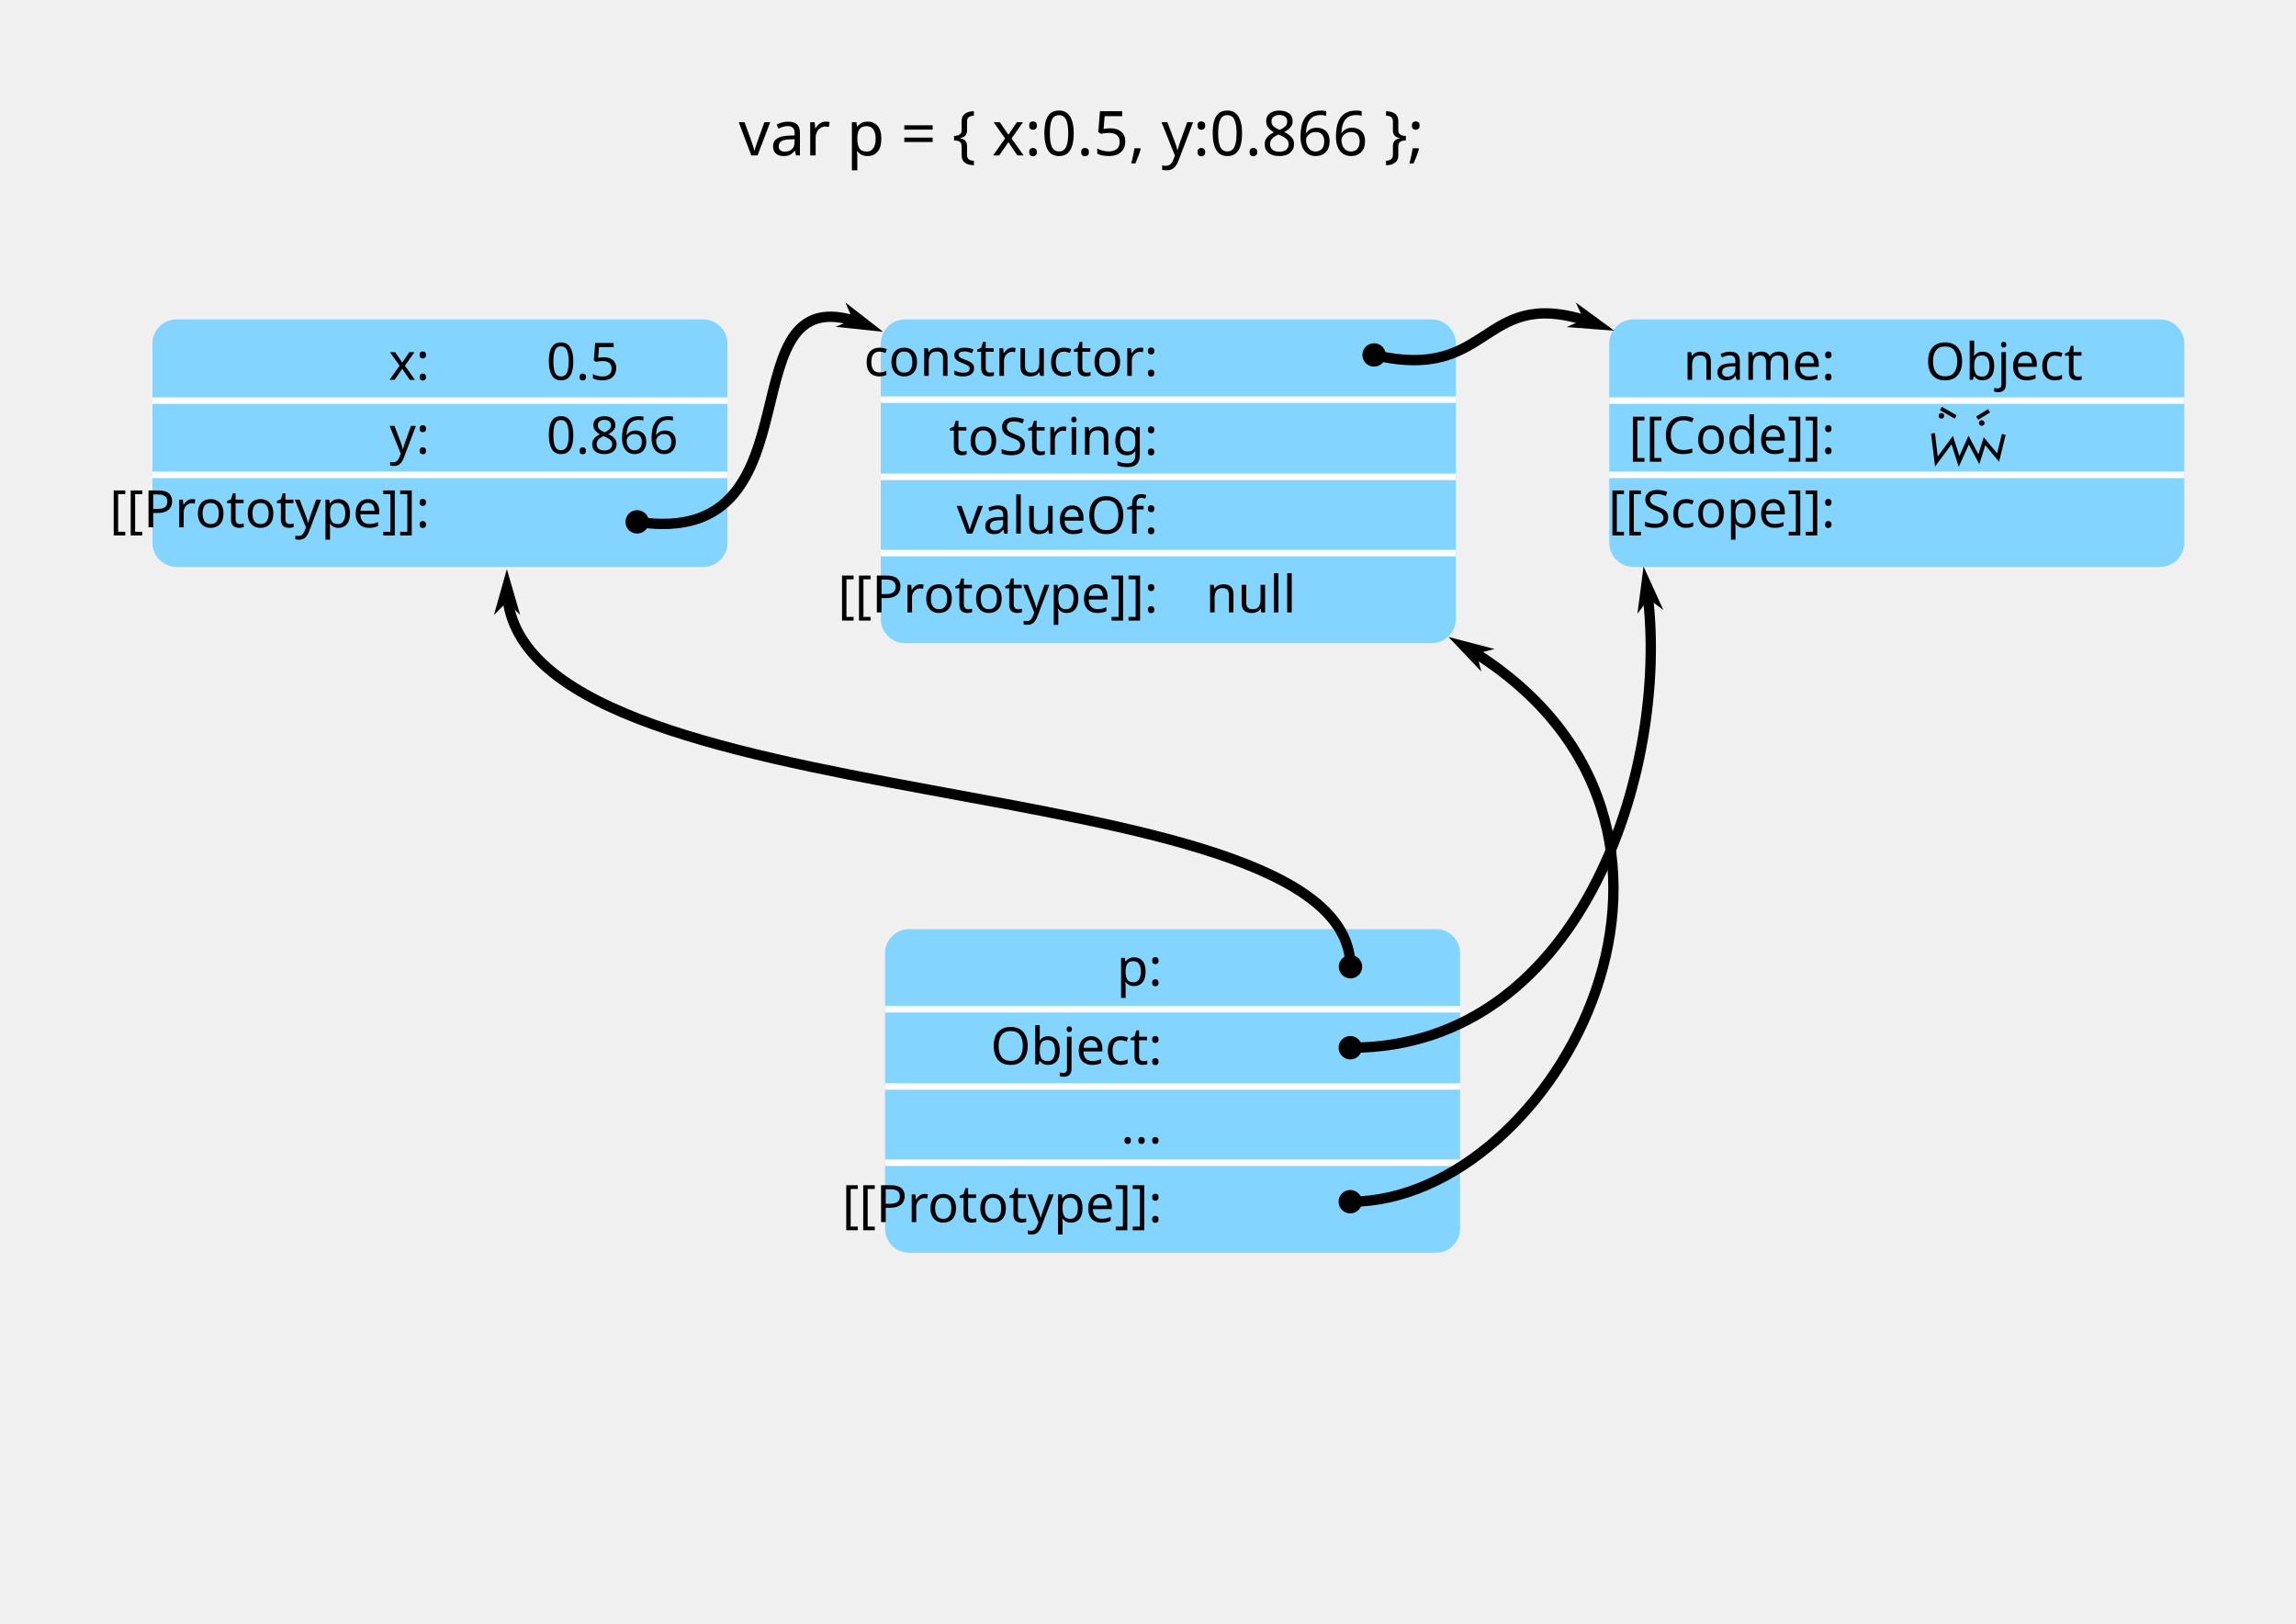
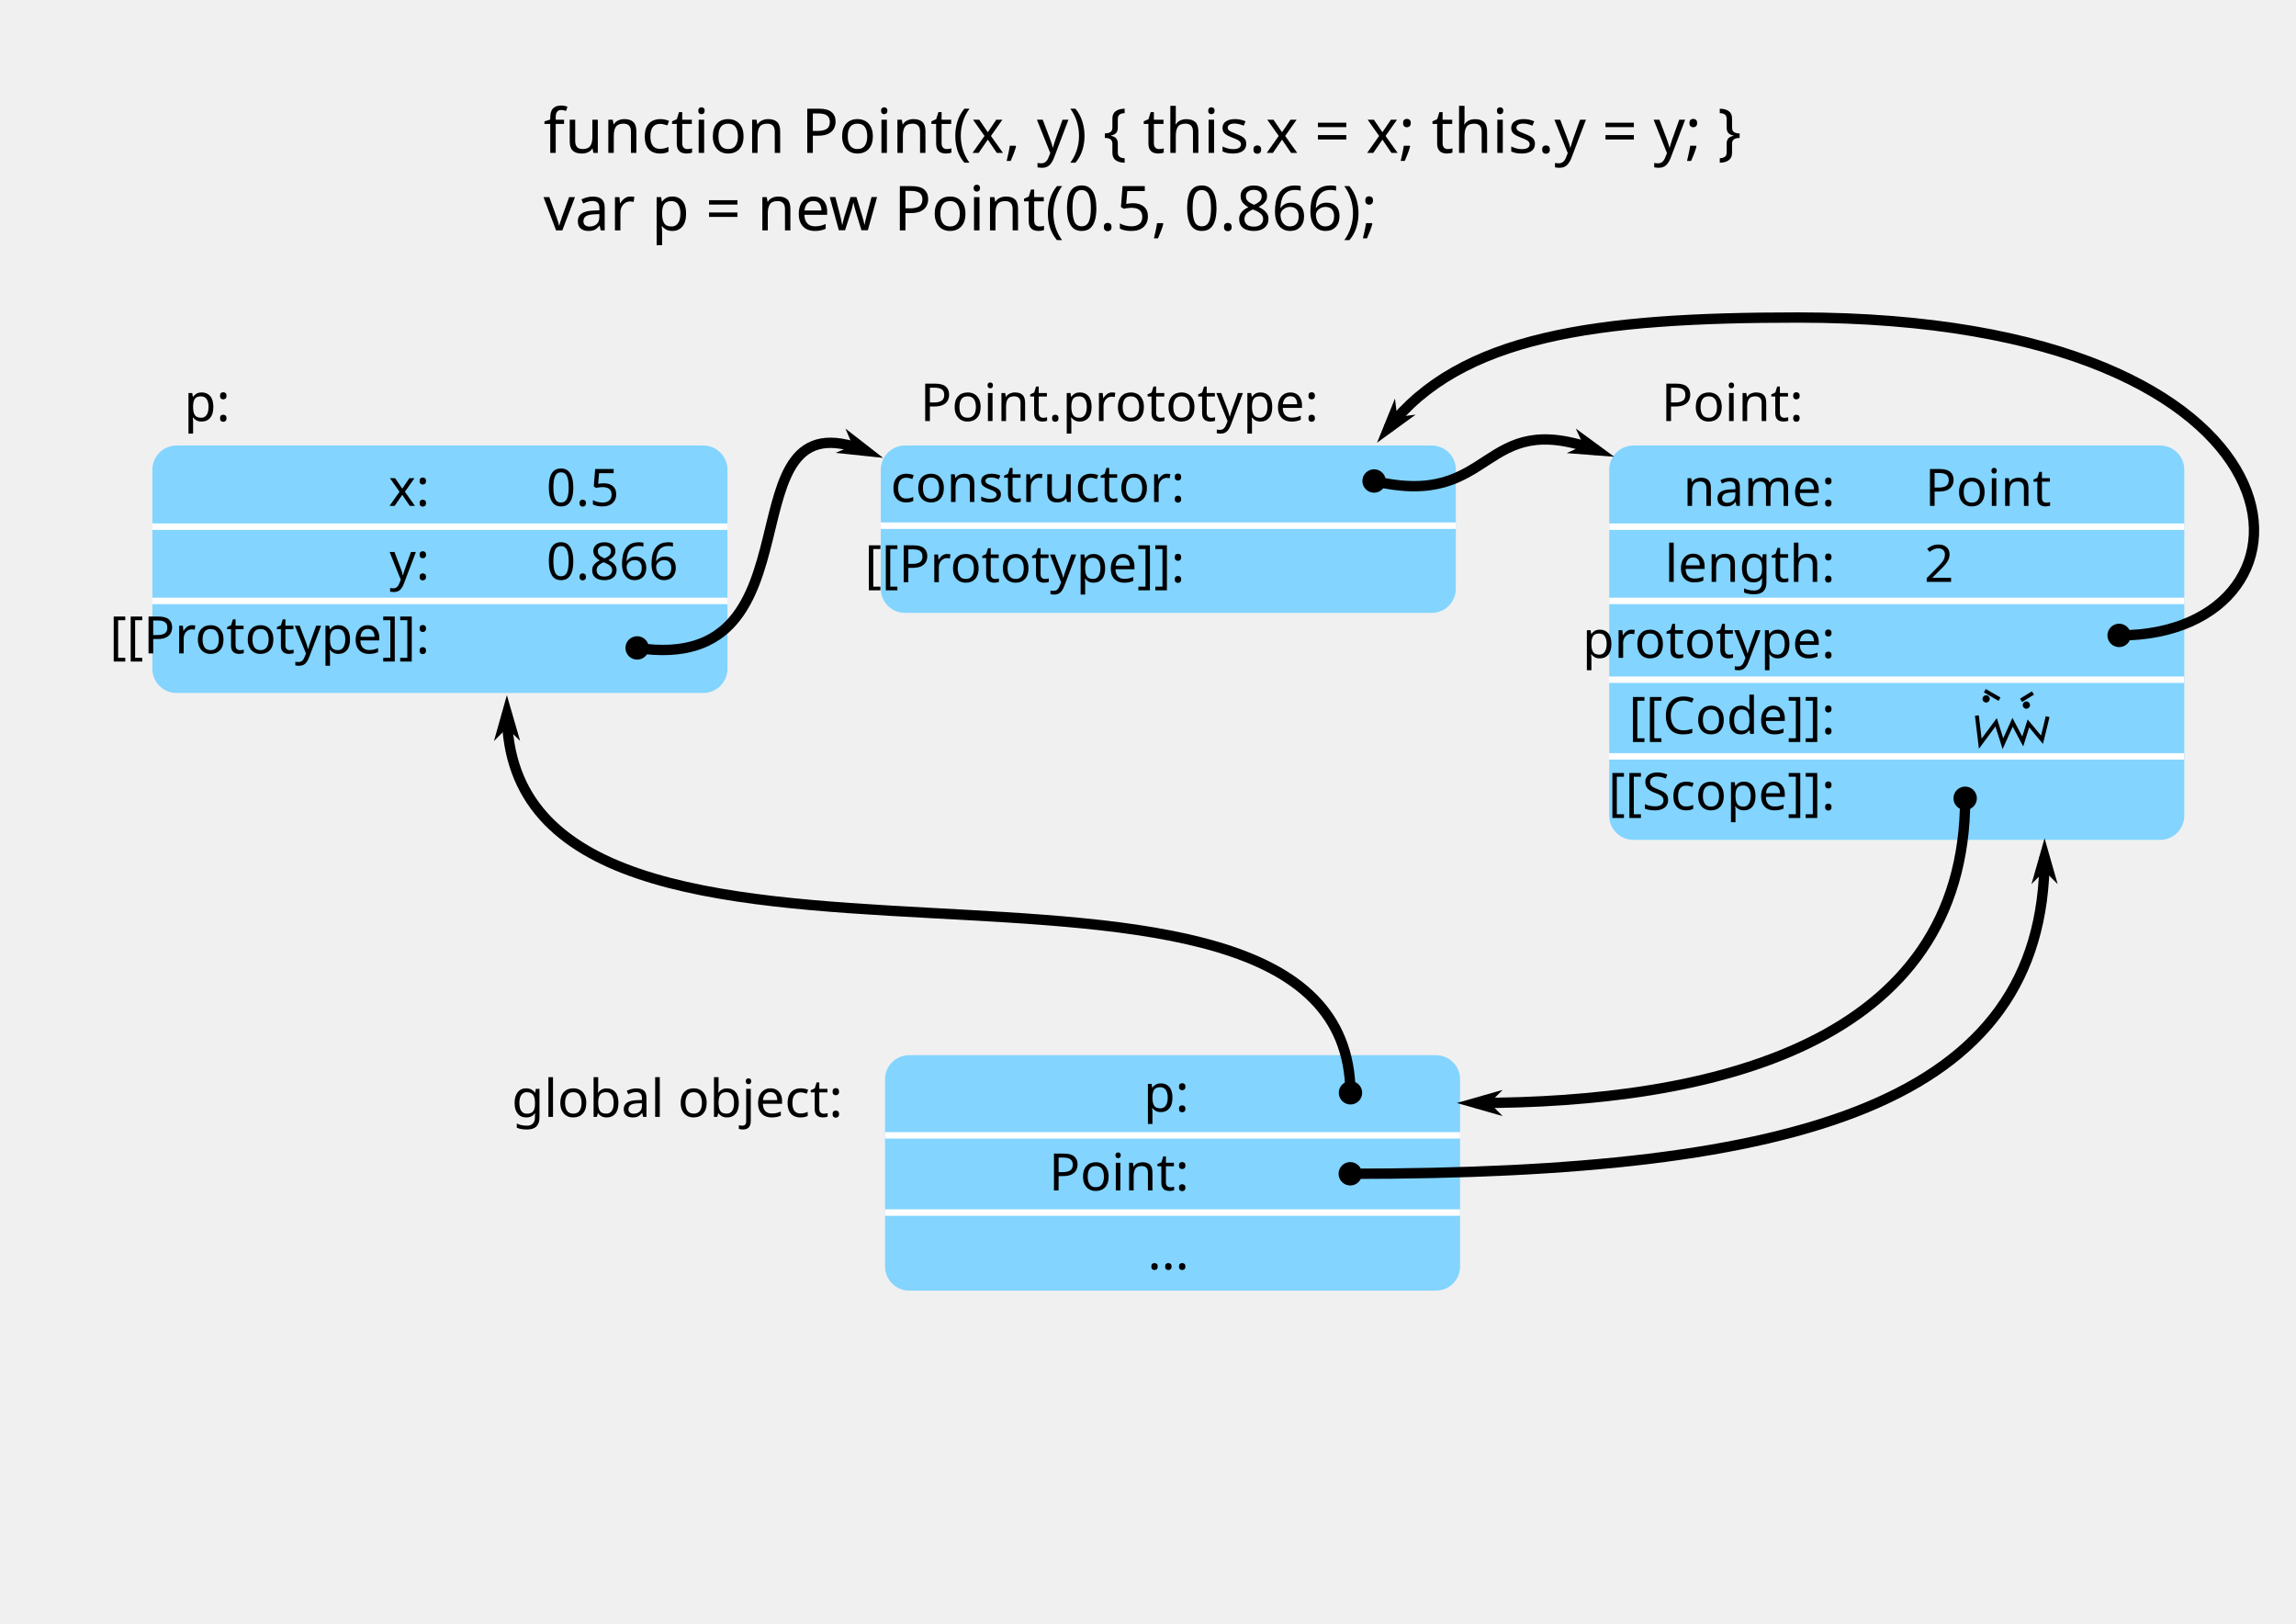
<svg xmlns="http://www.w3.org/2000/svg" width="1052.362" height="744.094" id="svg2" version="1.1">
  <defs id="defs4">
    <marker orient="auto" refY="0.0" refX="0.0" id="Arrow1Send" style="overflow:visible;">
      <path id="path3888" d="M 0.0,0.0 L 5.0,-5.0 L -12.5,0.0 L 5.0,5.0 L 0.0,0.0 z " style="fill-rule:evenodd;stroke:#000000;stroke-width:1.0pt;marker-start:none;" transform="scale(0.2) rotate(180) translate(6,0)" />
    </marker>
    <marker orient="auto" refY="0.0" refX="0.0" id="DotS" style="overflow:visible">
      <path id="path3941" d="M -2.5,-1.0 C -2.5,1.76 -4.74,4.0 -7.5,4.0 C -10.26,4.0 -12.5,1.76 -12.5,-1.0 C -12.5,-3.76 -10.26,-6.0 -7.5,-6.0 C -4.74,-6.0 -2.5,-3.76 -2.5,-1.0 z " style="fill-rule:evenodd;stroke:#000000;stroke-width:1.0pt;marker-start:none;marker-end:none" transform="scale(0.2) translate(7.4, 1)" />
    </marker>
    <marker orient="auto" refY="0" refX="0" id="DotS-2" style="overflow:visible">
      <path id="path3941-8" d="m -2.5,-1 c 0,2.76 -2.24,5 -5,5 -2.76,0 -5,-2.24 -5,-5 0,-2.76 2.24,-5 5,-5 2.76,0 5,2.24 5,5 z" style="fill-rule:evenodd;stroke:#000000;stroke-width:1pt;marker-start:none;marker-end:none" transform="matrix(0.2,0,0,0.2,1.48,0.2)" />
    </marker>
    <marker orient="auto" refY="0" refX="0" id="Arrow1Send-0" style="overflow:visible">
      <path id="path3888-3" d="M 0,0 5,-5 -12.5,0 5,5 0,0 z" style="fill-rule:evenodd;stroke:#000000;stroke-width:1pt;marker-start:none" transform="matrix(-0.2,0,0,-0.2,-1.2,0)" />
    </marker>
    <marker orient="auto" refY="0" refX="0" id="DotS-9" style="overflow:visible">
      <path id="path3941-6" d="m -2.5,-1 c 0,2.76 -2.24,5 -5,5 -2.76,0 -5,-2.24 -5,-5 0,-2.76 2.24,-5 5,-5 2.76,0 5,2.24 5,5 z" style="fill-rule:evenodd;stroke:#000000;stroke-width:1pt;marker-start:none;marker-end:none" transform="matrix(0.2,0,0,0.2,1.48,0.2)" />
    </marker>
    <marker orient="auto" refY="0" refX="0" id="Arrow1Send-3" style="overflow:visible">
      <path id="path3888-0" d="M 0,0 5,-5 -12.5,0 5,5 0,0 z" style="fill-rule:evenodd;stroke:#000000;stroke-width:1pt;marker-start:none" transform="matrix(-0.2,0,0,-0.2,-1.2,0)" />
    </marker>
    <marker orient="auto" refY="0" refX="0" id="DotS-20" style="overflow:visible">
      <path id="path3941-63" d="m -2.5,-1 c 0,2.76 -2.24,5 -5,5 -2.76,0 -5,-2.24 -5,-5 0,-2.76 2.24,-5 5,-5 2.76,0 5,2.24 5,5 z" style="fill-rule:evenodd;stroke:#000000;stroke-width:1pt;marker-start:none;marker-end:none" transform="matrix(0.2,0,0,0.2,1.48,0.2)" />
    </marker>
    <marker orient="auto" refY="0" refX="0" id="Arrow1Send-35" style="overflow:visible">
      <path id="path3888-2" d="M 0,0 5,-5 -12.5,0 5,5 0,0 z" style="fill-rule:evenodd;stroke:#000000;stroke-width:1pt;marker-start:none" transform="matrix(-0.2,0,0,-0.2,-1.2,0)" />
    </marker>
    <marker orient="auto" refY="0" refX="0" id="DotS-1" style="overflow:visible">
      <path id="path3941-5" d="m -2.5,-1 c 0,2.76 -2.24,5 -5,5 -2.76,0 -5,-2.24 -5,-5 0,-2.76 2.24,-5 5,-5 2.76,0 5,2.24 5,5 z" style="fill-rule:evenodd;stroke:#000000;stroke-width:1pt;marker-start:none;marker-end:none" transform="matrix(0.2,0,0,0.2,1.48,0.2)" />
    </marker>
    <marker orient="auto" refY="0" refX="0" id="Arrow1Send-04" style="overflow:visible">
      <path id="path3888-5" d="M 0,0 5,-5 -12.5,0 5,5 0,0 z" style="fill-rule:evenodd;stroke:#000000;stroke-width:1pt;marker-start:none" transform="matrix(-0.2,0,0,-0.2,-1.2,0)" />
    </marker>
+     <marker orient="auto" refY="0" refX="0" id="DotS-4" style="overflow:visible">
+       <path id="path3941-0" d="m -2.5,-1 c 0,2.76 -2.24,5 -5,5 -2.76,0 -5,-2.24 -5,-5 0,-2.76 2.24,-5 5,-5 2.76,0 5,2.24 5,5 z" style="fill-rule:evenodd;stroke:#000000;stroke-width:1pt;marker-start:none;marker-end:none" transform="matrix(0.2,0,0,0.2,1.48,0.2)" />
+     </marker>
+     <marker orient="auto" refY="0" refX="0" id="Arrow1Send-9" style="overflow:visible">
+       <path id="path3888-1" d="M 0,0 5,-5 -12.5,0 5,5 0,0 z" style="fill-rule:evenodd;stroke:#000000;stroke-width:1pt;marker-start:none" transform="matrix(-0.2,0,0,-0.2,-1.2,0)" />
+     </marker>
+     <marker orient="auto" refY="0" refX="0" id="DotS-6" style="overflow:visible">
+       <path id="path3941-7" d="m -2.5,-1 c 0,2.76 -2.24,5 -5,5 -2.76,0 -5,-2.24 -5,-5 0,-2.76 2.24,-5 5,-5 2.76,0 5,2.24 5,5 z" style="fill-rule:evenodd;stroke:#000000;stroke-width:1pt;marker-start:none;marker-end:none" transform="matrix(0.2,0,0,0.2,1.48,0.2)" />
+     </marker>
+     <marker orient="auto" refY="0" refX="0" id="Arrow1Send-7" style="overflow:visible">
+       <path id="path3888-4" d="M 0,0 5,-5 -12.5,0 5,5 0,0 z" style="fill-rule:evenodd;stroke:#000000;stroke-width:1pt;marker-start:none" transform="matrix(-0.2,0,0,-0.2,-1.2,0)" />
+     </marker>
  </defs>
  <g id="layer1" transform="translate(0,-308.2677)">
-     <text xml:space="preserve" style="font-size:23.655px;font-style:normal;font-weight:normal;line-height:125%;letter-spacing:0px;word-spacing:0px;fill:#000000;fill-opacity:1;stroke:none;font-family:Sans" x="391.423" y="715.198" id="text3812">
-       <tspan id="tspan3814" x="391.423" y="715.198" />
+     <text xml:space="preserve" style="font-size:23.655px;font-style:normal;font-weight:normal;line-height:125%;letter-spacing:0px;word-spacing:0px;fill:#000000;fill-opacity:1;stroke:none;font-family:Sans" x="391.423" y="772.97" id="text3812">
+       <tspan id="tspan3814" x="391.423" y="772.97" />
    </text>
-     <g id="g5095" transform="matrix(0.5913687,0,0,0.5913687,726.5219,135.8121)">
+     <g id="g5095" transform="matrix(0.5913687,0,0,0.5913687,726.5219,193.5834)">
      <rect rx="18.712" ry="18.712" y="539.179" x="-1110.435" height="191.752" width="445.69" id="rect3755" style="fill:#83d4ff;fill-opacity:1;stroke:none" />
      <text id="text3757" y="585.961" x="-822.684" style="font-size:40px;font-style:normal;font-weight:normal;text-align:end;line-height:125%;letter-spacing:0px;word-spacing:0px;text-anchor:end;fill:#000000;fill-opacity:1;stroke:none;font-family:Sans" xml:space="preserve">
        <tspan y="585.961" x="-822.684" id="tspan3759">x:</tspan>
      </text>
      <text id="text3761" y="643.11" x="-822.684" style="font-size:40px;font-style:normal;font-weight:normal;text-align:end;line-height:125%;letter-spacing:0px;word-spacing:0px;text-anchor:end;fill:#000000;fill-opacity:1;stroke:none;font-family:Sans" xml:space="preserve">
        <tspan y="643.11" x="-822.684" id="tspan3763">y:</tspan>
      </text>
      <text id="text3765" y="700.26" x="-822.684" style="font-size:40px;font-style:normal;font-weight:normal;text-align:end;line-height:125%;letter-spacing:0px;word-spacing:0px;text-anchor:end;fill:#000000;fill-opacity:1;stroke:none;font-family:Sans" xml:space="preserve">
        <tspan y="700.26" x="-822.684" id="tspan3767">[[Prototype]]:</tspan>
      </text>
      <path id="path3773" d="m -1110.435,659.603 445.69,0" style="fill:none;stroke:#ffffff;stroke-width:5;stroke-linecap:butt;stroke-linejoin:miter;stroke-miterlimit:4;stroke-opacity:1;stroke-dasharray:none" />
      <path id="path3773-4" d="m -1110.435,602.07 445.69,0" style="fill:none;stroke:#ffffff;stroke-width:5;stroke-linecap:butt;stroke-linejoin:miter;stroke-miterlimit:4;stroke-opacity:1;stroke-dasharray:none" />
      <text id="text3860" y="585.961" x="-805.126" style="font-size:40px;font-style:normal;font-weight:normal;line-height:125%;letter-spacing:0px;word-spacing:0px;fill:#000000;fill-opacity:1;stroke:none;font-family:Sans" xml:space="preserve">
        <tspan y="585.961" x="-805.126" id="tspan3862">0.5</tspan>
      </text>
      <text id="text3864" y="643.11" x="-805.126" style="font-size:40px;font-style:normal;font-weight:normal;line-height:125%;letter-spacing:0px;word-spacing:0px;fill:#000000;fill-opacity:1;stroke:none;font-family:Sans" xml:space="preserve">
        <tspan y="643.11" x="-805.126" id="tspan3866">0.866</tspan>
      </text>
    </g>
-     <path style="fill:none;stroke:#000000;stroke-width:4.731;stroke-linecap:butt;stroke-linejoin:miter;stroke-miterlimit:4;stroke-opacity:1;stroke-dasharray:none;marker-start:url(#DotS);marker-end:url(#Arrow1Send)" d="m 292.131,547.435 c 87.553,13.156 37.199,-117.494 104.792,-90.275" id="path3868" />
-     <g id="g5110" transform="matrix(0.5913687,0,0,0.5913687,716.5293,137.173)">
-       <rect rx="18.712" ry="18.712" y="536.878" x="-528.967" height="250.82" width="445.69" id="rect3755-6" style="fill:#83d4ff;fill-opacity:1;stroke:none" />
-       <text id="text3757-9" y="641.704" x="-241.302" style="font-size:40px;font-style:normal;font-weight:normal;text-align:end;line-height:125%;letter-spacing:0px;word-spacing:0px;text-anchor:end;fill:#000000;fill-opacity:1;stroke:none;font-family:Sans" xml:space="preserve">
-         <tspan y="641.704" x="-241.302" id="tspan3759-7">toString:</tspan>
-       </text>
-       <text id="text3761-2" y="702.817" x="-241.302" style="font-size:40px;font-style:normal;font-weight:normal;text-align:end;line-height:125%;letter-spacing:0px;word-spacing:0px;text-anchor:end;fill:#000000;fill-opacity:1;stroke:none;font-family:Sans" xml:space="preserve">
-         <tspan y="702.817" x="-241.302" id="tspan3763-6">valueOf:</tspan>
-       </text>
-       <text id="text3765-8" y="763.93" x="-241.302" style="font-size:40px;font-style:normal;font-weight:normal;text-align:end;line-height:125%;letter-spacing:0px;word-spacing:0px;text-anchor:end;fill:#000000;fill-opacity:1;stroke:none;font-family:Sans" xml:space="preserve">
-         <tspan y="763.93" x="-241.302" id="tspan3767-8">[[Prototype]]:</tspan>
-       </text>
-       <path id="path3773-9" d="m -528.967,658.836 445.69,0" style="fill:none;stroke:#ffffff;stroke-width:5;stroke-linecap:butt;stroke-linejoin:miter;stroke-miterlimit:4;stroke-opacity:1;stroke-dasharray:none" />
-       <path id="path3773-4-8" d="m -528.967,599.001 445.69,0" style="fill:none;stroke:#ffffff;stroke-width:5;stroke-linecap:butt;stroke-linejoin:miter;stroke-miterlimit:4;stroke-opacity:1;stroke-dasharray:none" />
-       <text id="text4864" y="763.93" x="-134.272" style="font-size:40px;font-style:normal;font-weight:normal;text-align:end;line-height:125%;letter-spacing:0px;word-spacing:0px;text-anchor:end;fill:#000000;fill-opacity:1;stroke:none;font-family:Sans" xml:space="preserve">
-         <tspan y="763.93" x="-134.272" id="tspan4866">null</tspan>
-       </text>
-       <path id="path3773-4-8-7" d="m -528.967,717.903 445.69,0" style="fill:none;stroke:#ffffff;stroke-width:5;stroke-linecap:butt;stroke-linejoin:miter;stroke-miterlimit:4;stroke-opacity:1;stroke-dasharray:none" />
-       <text id="text4888" y="580.591" x="-241.302" style="font-size:40px;font-style:normal;font-weight:normal;text-align:end;line-height:125%;letter-spacing:0px;word-spacing:0px;text-anchor:end;fill:#000000;fill-opacity:1;stroke:none;font-family:Sans" xml:space="preserve">
-         <tspan y="580.591" x="-241.302" id="tspan4890">constructor:</tspan>
-       </text>
+     <path style="fill:none;stroke:#000000;stroke-width:4.731;stroke-linecap:butt;stroke-linejoin:miter;stroke-miterlimit:4;stroke-opacity:1;stroke-dasharray:none;marker-start:url(#DotS);marker-end:url(#Arrow1Send)" d="m 292.131,605.206 c 87.553,13.156 37.199,-117.494 104.792,-90.275" id="path3868" />
+     <rect style="fill:#83d4ff;fill-opacity:1;stroke:none" id="rect3755-6" width="263.567" height="76.69" x="403.715" y="512.437" ry="11.065" rx="11.065" />
+     <text xml:space="preserve" style="font-size:23.655px;font-style:normal;font-weight:normal;text-align:end;line-height:125%;letter-spacing:0px;word-spacing:0px;text-anchor:end;fill:#000000;fill-opacity:1;stroke:none;font-family:Sans" x="573.831" y="575.072" id="text3765-8">
+       <tspan id="tspan3767-8" x="573.831" y="575.072">[[Prototype]]:</tspan>
+     </text>
+     <path style="fill:none;stroke:#ffffff;stroke-width:2.957;stroke-linecap:butt;stroke-linejoin:miter;stroke-miterlimit:4;stroke-opacity:1;stroke-dasharray:none" d="m 403.715,549.175 263.567,0" id="path3773-4-8" />
+     <text xml:space="preserve" style="font-size:23.655px;font-style:normal;font-weight:normal;text-align:end;line-height:125%;letter-spacing:0px;word-spacing:0px;text-anchor:end;fill:#000000;fill-opacity:1;stroke:none;font-family:Sans" x="573.831" y="538.288" id="text4888">
+       <tspan id="tspan4890" x="573.831" y="538.288">constructor:</tspan>
+     </text>
+     <rect style="fill:#83d4ff;fill-opacity:1;stroke:none" id="rect3755-5" width="263.567" height="180.718" x="737.584" y="512.437" ry="11.065" rx="11.065" />
+     <text xml:space="preserve" style="font-size:23.655px;font-style:normal;font-weight:normal;text-align:end;line-height:125%;letter-spacing:0px;word-spacing:0px;text-anchor:end;fill:#000000;fill-opacity:1;stroke:none;font-family:Sans" x="871.913" y="540.102" id="text3757-0">
+       <tspan id="tspan3759-3" x="871.913" y="540.102">name:</tspan>
+     </text>
+     <text xml:space="preserve" style="font-size:23.655px;font-style:normal;font-weight:normal;text-align:end;line-height:125%;letter-spacing:0px;word-spacing:0px;text-anchor:end;fill:#000000;fill-opacity:1;stroke:none;font-family:Sans" x="871.913" y="644.575" id="text3761-6">
+       <tspan id="tspan3763-0" x="871.913" y="644.575">[[Code]]:</tspan>
+     </text>
+     <text xml:space="preserve" style="font-size:23.655px;font-style:normal;font-weight:normal;text-align:end;line-height:125%;letter-spacing:0px;word-spacing:0px;text-anchor:end;fill:#000000;fill-opacity:1;stroke:none;font-family:Sans" x="871.913" y="679.399" id="text3765-0">
+       <tspan id="tspan3767-2" x="871.913" y="679.399">[[Scope]]:</tspan>
+     </text>
+     <path style="fill:none;stroke:#ffffff;stroke-width:2.957;stroke-linecap:butt;stroke-linejoin:miter;stroke-miterlimit:4;stroke-opacity:1;stroke-dasharray:none" d="m 737.584,583.652 263.567,0" id="path3773-8" />
+     <path style="fill:none;stroke:#ffffff;stroke-width:2.957;stroke-linecap:butt;stroke-linejoin:miter;stroke-miterlimit:4;stroke-opacity:1;stroke-dasharray:none" d="m 737.584,549.629 263.567,0" id="path3773-4-3" />
+     <text xml:space="preserve" style="font-size:23.655px;font-style:normal;font-weight:normal;line-height:125%;letter-spacing:0px;word-spacing:0px;fill:#000000;fill-opacity:1;stroke:none;font-family:Sans" x="882.296" y="540.102" id="text3860-5">
+       <tspan id="tspan3862-9" x="882.296" y="540.102">Point</tspan>
+     </text>
+     <path style="fill:none;stroke:#000000;stroke-width:4.731;stroke-linecap:butt;stroke-linejoin:miter;stroke-miterlimit:4;stroke-opacity:1;stroke-dasharray:none;marker-start:url(#DotS);marker-end:url(#Arrow1Send)" d="m 629.896,528.716 c 55.798,13.156 48.086,-34.023 102.07,-14.063" id="path3868-4" />
+     <rect style="fill:#83d4ff;fill-opacity:1;stroke:none" id="rect3755-6-8" width="263.567" height="107.887" x="405.651" y="791.825" ry="11.065" rx="11.065" />
+     <text xml:space="preserve" style="font-size:23.655px;font-style:normal;font-weight:normal;text-align:end;line-height:125%;letter-spacing:0px;word-spacing:0px;text-anchor:end;fill:#000000;fill-opacity:1;stroke:none;font-family:Sans" x="575.767" y="853.816" id="text3757-9-2">
+       <tspan id="tspan3759-7-5" x="575.767" y="853.816">Point:</tspan>
+     </text>
+     <text xml:space="preserve" style="font-size:23.655px;font-style:normal;font-weight:normal;text-align:end;line-height:125%;letter-spacing:0px;word-spacing:0px;text-anchor:end;fill:#000000;fill-opacity:1;stroke:none;font-family:Sans" x="575.767" y="889.956" id="text3761-2-2">
+       <tspan id="tspan3763-6-6" x="575.767" y="889.956">...</tspan>
+     </text>
+     <path style="fill:none;stroke:#ffffff;stroke-width:2.957;stroke-linecap:butt;stroke-linejoin:miter;stroke-miterlimit:4;stroke-opacity:1;stroke-dasharray:none" d="m 405.651,863.947 263.567,0" id="path3773-9-7" />
+     <path style="fill:none;stroke:#ffffff;stroke-width:2.957;stroke-linecap:butt;stroke-linejoin:miter;stroke-miterlimit:4;stroke-opacity:1;stroke-dasharray:none" d="m 405.651,828.563 263.567,0" id="path3773-4-8-6" />
+     <text xml:space="preserve" style="font-size:23.655px;font-style:normal;font-weight:normal;text-align:end;line-height:125%;letter-spacing:0px;word-spacing:0px;text-anchor:end;fill:#000000;fill-opacity:1;stroke:none;font-family:Sans" x="575.767" y="817.675" id="text4888-0">
+       <tspan id="tspan4890-0" x="575.767" y="817.675">p:</tspan>
+     </text>
+     <text xml:space="preserve" style="font-size:28.386px;font-style:normal;font-weight:normal;line-height:125%;letter-spacing:0px;word-spacing:0px;fill:#000000;fill-opacity:1;stroke:none;font-family:Sans" x="219.592" y="378.347" id="text5246">
+       <tspan id="tspan5248" x="219.592" y="378.347">    function Point(x, y) { this.x = x; this.y = y; }</tspan>
+       <tspan x="219.592" y="413.829" id="tspan6756">    var p = new Point(0.5, 0.866);</tspan>
+       <tspan x="219.592" y="449.311" id="tspan6758" />
+     </text>
+     <text xml:space="preserve" style="font-size:23.655px;font-style:normal;font-weight:normal;line-height:125%;letter-spacing:0px;word-spacing:0px;fill:#000000;fill-opacity:1;stroke:none;font-family:Sans" x="338.601" y="437.274" id="text5250">
+       <tspan id="tspan5252" x="338.601" y="437.274" />
+     </text>
+     <path style="fill:none;stroke:#000000;stroke-width:4.731;stroke-linecap:butt;stroke-linejoin:miter;stroke-miterlimit:4;stroke-opacity:1;stroke-dasharray:none;marker-start:url(#DotS);marker-end:url(#Arrow1Send)" d="M 618.986,808.962 C 617.507,662.286 232.944,793.899 232.352,635.286" id="path3868-8" />
+     <g id="g3518" transform="translate(13.9675,70.78128)">
+       <path id="path4946" d="m 892.13,565.387 1.557,12.91 7.266,-9.811 3.114,9.811 4.411,-9.811 4.671,8.778 2.595,-8.262 6.228,7.487 2.595,-10.586" style="fill:none;stroke:#000000;stroke-width:1.774;stroke-linecap:butt;stroke-linejoin:miter;stroke-miterlimit:4;stroke-opacity:1;stroke-dasharray:none" />
+       <path id="path4948" d="m 895.763,554.027 6.747,3.873" style="fill:none;stroke:#000000;stroke-width:1.774;stroke-linecap:butt;stroke-linejoin:miter;stroke-miterlimit:4;stroke-opacity:1;stroke-dasharray:none" />
+       <path id="path4950" d="m 912.371,558.416 5.449,-3.356" style="fill:none;stroke:#000000;stroke-width:1.774;stroke-linecap:butt;stroke-linejoin:miter;stroke-miterlimit:4;stroke-opacity:1;stroke-dasharray:none" />
+       <path transform="matrix(0.7686346,0,0,0.7686346,1044.382,489.893)" d="m -190.392,88.3 c 0,1.198 -0.971,2.17 -2.17,2.17 -1.198,0 -2.17,-0.971 -2.17,-2.17 0,-1.198 0.971,-2.17 2.17,-2.17 1.198,0 2.17,0.971 2.17,2.17 z" id="path5280-0" style="fill:#000000;fill-opacity:1;stroke:none" />
+       <path transform="matrix(0.7686346,0,0,0.7686346,1062.817,492.7437)" d="m -190.392,88.3 c 0,1.198 -0.971,2.17 -2.17,2.17 -1.198,0 -2.17,-0.971 -2.17,-2.17 0,-1.198 0.971,-2.17 2.17,-2.17 1.198,0 2.17,0.971 2.17,2.17 z" id="path5280-0-2" style="fill:#000000;fill-opacity:1;stroke:none" />
    </g>
-     <rect style="fill:#83d4ff;fill-opacity:1;stroke:none" id="rect3755-5" width="263.567" height="113.396" x="737.584" y="454.666" ry="11.065" rx="11.065" />
-     <text xml:space="preserve" style="font-size:23.655px;font-style:normal;font-weight:normal;text-align:end;line-height:125%;letter-spacing:0px;word-spacing:0px;text-anchor:end;fill:#000000;fill-opacity:1;stroke:none;font-family:Sans" x="871.913" y="482.331" id="text3757-0">
-       <tspan id="tspan3759-3" x="871.913" y="482.331">name:</tspan>
+     <text xml:space="preserve" style="font-size:23.655px;font-style:normal;font-weight:normal;text-align:end;line-height:125%;letter-spacing:0px;word-spacing:0px;text-anchor:end;fill:#000000;fill-opacity:1;stroke:none;font-family:Sans" x="871.913" y="609.751" id="text3757-0-5">
+       <tspan id="tspan3759-3-9" x="871.913" y="609.751">prototype:</tspan>
    </text>
-     <text xml:space="preserve" style="font-size:23.655px;font-style:normal;font-weight:normal;text-align:end;line-height:125%;letter-spacing:0px;word-spacing:0px;text-anchor:end;fill:#000000;fill-opacity:1;stroke:none;font-family:Sans" x="871.913" y="516.127" id="text3761-6">
-       <tspan id="tspan3763-0" x="871.913" y="516.127">[[Code]]:</tspan>
+     <text xml:space="preserve" style="font-size:23.655px;font-style:normal;font-weight:normal;text-align:end;line-height:125%;letter-spacing:0px;word-spacing:0px;text-anchor:end;fill:#000000;fill-opacity:1;stroke:none;font-family:Sans" x="871.913" y="574.927" id="text3757-0-8">
+       <tspan id="tspan3759-3-96" x="871.913" y="574.927">length:</tspan>
    </text>
-     <text xml:space="preserve" style="font-size:23.655px;font-style:normal;font-weight:normal;text-align:end;line-height:125%;letter-spacing:0px;word-spacing:0px;text-anchor:end;fill:#000000;fill-opacity:1;stroke:none;font-family:Sans" x="871.913" y="549.924" id="text3765-0">
-       <tspan id="tspan3767-2" x="871.913" y="549.924">[[Scope]]:</tspan>
+     <path style="fill:none;stroke:#ffffff;stroke-width:2.957;stroke-linecap:butt;stroke-linejoin:miter;stroke-miterlimit:4;stroke-opacity:1;stroke-dasharray:none" d="m 737.515,619.756 263.567,0" id="path3773-8-7" />
+     <path style="fill:none;stroke:#ffffff;stroke-width:2.957;stroke-linecap:butt;stroke-linejoin:miter;stroke-miterlimit:4;stroke-opacity:1;stroke-dasharray:none" d="m 737.515,654.887 263.567,0" id="path3773-8-5" />
+     <path style="fill:none;stroke:#000000;stroke-width:4.731;stroke-linecap:butt;stroke-linejoin:miter;stroke-miterlimit:4;stroke-opacity:1;stroke-dasharray:none;marker-start:url(#DotS);marker-end:url(#Arrow1Send)" d="m 618.986,846.172 c 206.333,0 318.133,-32.462 318.133,-145.315" id="path3868-5" />
+     <path style="fill:none;stroke:#000000;stroke-width:4.731;stroke-linecap:butt;stroke-linejoin:miter;stroke-miterlimit:4;stroke-opacity:1;stroke-dasharray:none;marker-start:url(#DotS);marker-end:url(#Arrow1Send)" d="m 971.389,599.452 c 100.206,0 96.416,-145.667 -147.335,-145.667 -92.74,0 -154.499,8.306 -187.696,50.72" id="path3868-4-9" />
+     <text xml:space="preserve" style="font-size:23.655px;font-style:normal;font-weight:normal;line-height:125%;letter-spacing:0px;word-spacing:0px;fill:#000000;fill-opacity:1;stroke:none;font-family:Sans" x="881.968" y="574.927" id="text3860-5-2">
+       <tspan id="tspan3862-9-4" x="881.968" y="574.927">2</tspan>
    </text>
-     <path style="fill:none;stroke:#ffffff;stroke-width:2.957;stroke-linecap:butt;stroke-linejoin:miter;stroke-miterlimit:4;stroke-opacity:1;stroke-dasharray:none" d="m 737.584,525.881 263.567,0" id="path3773-8" />
-     <path style="fill:none;stroke:#ffffff;stroke-width:2.957;stroke-linecap:butt;stroke-linejoin:miter;stroke-miterlimit:4;stroke-opacity:1;stroke-dasharray:none" d="m 737.584,491.857 263.567,0" id="path3773-4-3" />
-     <text xml:space="preserve" style="font-size:23.655px;font-style:normal;font-weight:normal;line-height:125%;letter-spacing:0px;word-spacing:0px;fill:#000000;fill-opacity:1;stroke:none;font-family:Sans" x="882.296" y="482.331" id="text3860-5">
-       <tspan id="tspan3862-9" x="882.296" y="482.331">Object</tspan>
+     <path style="fill:none;stroke:#000000;stroke-width:4.731;stroke-linecap:butt;stroke-linejoin:miter;stroke-miterlimit:4;stroke-opacity:1;stroke-dasharray:none;marker-start:url(#DotS);marker-end:url(#Arrow1Send)" d="m 900.726,674.192 c 0,112.797 -116.422,139.538 -224.544,139.538" id="path3868-5-0" />
+     <text xml:space="preserve" style="font-size:14px;font-style:normal;font-weight:normal;line-height:125%;letter-spacing:0px;word-spacing:0px;fill:#000000;fill-opacity:1;stroke:none;font-family:Sans" x="87.812" y="176.78" id="text4525" transform="translate(0,308.2677)">
+       <tspan id="tspan4527" x="87.812" y="176.78" />
    </text>
-     <path style="fill:none;stroke:#000000;stroke-width:4.731;stroke-linecap:butt;stroke-linejoin:miter;stroke-miterlimit:4;stroke-opacity:1;stroke-dasharray:none;marker-start:url(#DotS);marker-end:url(#Arrow1Send)" d="m 629.896,470.945 c 55.798,13.156 48.086,-34.023 102.07,-14.063" id="path3868-4" />
-     <g id="g5232" transform="matrix(0.5913687,0,0,0.5913687,1076.363,994.2757)">
-       <rect rx="18.712" ry="18.712" y="-440.034" x="-1134.169" height="250.82" width="445.69" id="rect3755-6-8" style="fill:#83d4ff;fill-opacity:1;stroke:none" />
-       <text id="text3757-9-2" y="-335.208" x="-846.503" style="font-size:40px;font-style:normal;font-weight:normal;text-align:end;line-height:125%;letter-spacing:0px;word-spacing:0px;text-anchor:end;fill:#000000;fill-opacity:1;stroke:none;font-family:Sans" xml:space="preserve">
-         <tspan y="-335.208" x="-846.503" id="tspan3759-7-5">Object:</tspan>
-       </text>
-       <text id="text3761-2-2" y="-274.095" x="-846.503" style="font-size:40px;font-style:normal;font-weight:normal;text-align:end;line-height:125%;letter-spacing:0px;word-spacing:0px;text-anchor:end;fill:#000000;fill-opacity:1;stroke:none;font-family:Sans" xml:space="preserve">
-         <tspan y="-274.095" x="-846.503" id="tspan3763-6-6">...</tspan>
-       </text>
-       <text id="text3765-8-4" y="-212.982" x="-846.503" style="font-size:40px;font-style:normal;font-weight:normal;text-align:end;line-height:125%;letter-spacing:0px;word-spacing:0px;text-anchor:end;fill:#000000;fill-opacity:1;stroke:none;font-family:Sans" xml:space="preserve">
-         <tspan y="-212.982" x="-846.503" id="tspan3767-8-0">[[Prototype]]:</tspan>
-       </text>
-       <path id="path3773-9-7" d="m -1134.169,-318.076 445.69,0" style="fill:none;stroke:#ffffff;stroke-width:5;stroke-linecap:butt;stroke-linejoin:miter;stroke-miterlimit:4;stroke-opacity:1;stroke-dasharray:none" />
-       <path id="path3773-4-8-6" d="m -1134.169,-377.91 445.69,0" style="fill:none;stroke:#ffffff;stroke-width:5;stroke-linecap:butt;stroke-linejoin:miter;stroke-miterlimit:4;stroke-opacity:1;stroke-dasharray:none" />
-       <path id="path3773-4-8-7-8" d="m -1134.169,-259.008 445.69,0" style="fill:none;stroke:#ffffff;stroke-width:5;stroke-linecap:butt;stroke-linejoin:miter;stroke-miterlimit:4;stroke-opacity:1;stroke-dasharray:none" />
-       <text id="text4888-0" y="-396.321" x="-846.503" style="font-size:40px;font-style:normal;font-weight:normal;text-align:end;line-height:125%;letter-spacing:0px;word-spacing:0px;text-anchor:end;fill:#000000;fill-opacity:1;stroke:none;font-family:Sans" xml:space="preserve">
-         <tspan y="-396.321" x="-846.503" id="tspan4890-0">p:</tspan>
-       </text>
-     </g>
-     <text xml:space="preserve" style="font-size:28.386px;font-style:normal;font-weight:normal;line-height:125%;letter-spacing:0px;word-spacing:0px;fill:#000000;fill-opacity:1;stroke:none;font-family:Sans" x="338.601" y="379.502" id="text5246">
-       <tspan id="tspan5248" x="338.601" y="379.502">var p = { x:0.5, y:0.866 };</tspan>
+     <text xml:space="preserve" style="font-size:24px;font-style:normal;font-weight:normal;line-height:125%;letter-spacing:0px;word-spacing:0px;fill:#000000;fill-opacity:1;stroke:none;font-family:Sans" x="84.346" y="501.224" id="text4529">
+       <tspan id="tspan4531" x="84.346" y="501.224">p:</tspan>
    </text>
-     <text xml:space="preserve" style="font-size:23.655px;font-style:normal;font-weight:normal;line-height:125%;letter-spacing:0px;word-spacing:0px;fill:#000000;fill-opacity:1;stroke:none;font-family:Sans" x="338.601" y="379.502" id="text5250">
-       <tspan id="tspan5252" x="338.601" y="379.502" />
+     <text xml:space="preserve" style="font-size:24px;font-style:normal;font-weight:normal;line-height:125%;letter-spacing:0px;word-spacing:0px;fill:#000000;fill-opacity:1;stroke:none;font-family:Sans" x="421.731" y="501.224" id="text4533">
+       <tspan id="tspan4535" x="421.731" y="501.224">Point.prototype:</tspan>
    </text>
-     <g id="g5300" transform="matrix(0.5913687,0,0,0.5913687,1127.543,220.8765)">
-       <path id="path4946" d="m -408.488,483.574 2.633,21.83 12.287,-16.591 5.266,16.591 7.46,-16.591 7.899,14.844 4.388,-13.971 10.531,12.661 4.388,-17.901" style="fill:none;stroke:#000000;stroke-width:3;stroke-linecap:butt;stroke-linejoin:miter;stroke-miterlimit:4;stroke-opacity:1;stroke-dasharray:none" />
-       <path id="path4948" d="m -402.345,464.363 11.409,6.549" style="fill:none;stroke:#000000;stroke-width:3;stroke-linecap:butt;stroke-linejoin:miter;stroke-miterlimit:4;stroke-opacity:1;stroke-dasharray:none" />
-       <path id="path4950" d="m -374.261,471.786 9.215,-5.676" style="fill:none;stroke:#000000;stroke-width:3;stroke-linecap:butt;stroke-linejoin:miter;stroke-miterlimit:4;stroke-opacity:1;stroke-dasharray:none" />
-       <path transform="translate(-178.1577,387.2759)" d="m -190.392,88.3 c 0,1.198 -0.971,2.17 -2.17,2.17 -1.198,0 -2.17,-0.971 -2.17,-2.17 0,-1.198 0.971,-2.17 2.17,-2.17 1.198,0 2.17,0.971 2.17,2.17 z" id="path5280" style="fill:#000000;fill-opacity:1;stroke:none" />
-       <path transform="translate(-209.4028,381.7314)" d="m -190.392,88.3 c 0,1.198 -0.971,2.17 -2.17,2.17 -1.198,0 -2.17,-0.971 -2.17,-2.17 0,-1.198 0.971,-2.17 2.17,-2.17 1.198,0 2.17,0.971 2.17,2.17 z" id="path5280-0" style="fill:#000000;fill-opacity:1;stroke:none" />
-     </g>
-     <path style="fill:none;stroke:#000000;stroke-width:4.731;stroke-linecap:butt;stroke-linejoin:miter;stroke-miterlimit:4;stroke-opacity:1;stroke-dasharray:none;marker-start:url(#DotS);marker-end:url(#Arrow1Send)" d="M 618.986,751.191 C 618.031,656.527 232.763,687.587 232.352,577.515" id="path3868-8" />
-     <path style="fill:none;stroke:#000000;stroke-width:4.731;stroke-linecap:butt;stroke-linejoin:miter;stroke-miterlimit:4;stroke-opacity:1;stroke-dasharray:none;marker-start:url(#DotS);marker-end:url(#Arrow1Send)" d="m 618.986,788.401 c 108.121,0 147.545,-132.891 135.586,-212.169" id="path3868-5" />
-     <path style="fill:none;stroke:#000000;stroke-width:4.731;stroke-linecap:butt;stroke-linejoin:miter;stroke-miterlimit:4;stroke-opacity:1;stroke-dasharray:none;marker-start:url(#DotS);marker-end:url(#Arrow1Send)" d="m 618.986,858.971 c 94.092,0 188.604,-173.95 52.185,-254.512" id="path3868-3" />
+     <text xml:space="preserve" style="font-size:24px;font-style:normal;font-weight:normal;line-height:125%;letter-spacing:0px;word-spacing:0px;fill:#000000;fill-opacity:1;stroke:none;font-family:Sans" x="761.426" y="501.224" id="text4537">
+       <tspan id="tspan4539" x="761.426" y="501.224">Point:</tspan>
+     </text>
+     <text xml:space="preserve" style="font-size:24px;font-style:normal;font-weight:normal;line-height:125%;letter-spacing:0px;word-spacing:0px;fill:#000000;fill-opacity:1;stroke:none;font-family:Sans" x="234.552" y="820.122" id="text4541">
+       <tspan id="tspan4543" x="234.552" y="820.122">global object:</tspan>
+     </text>
  </g>
</svg>
